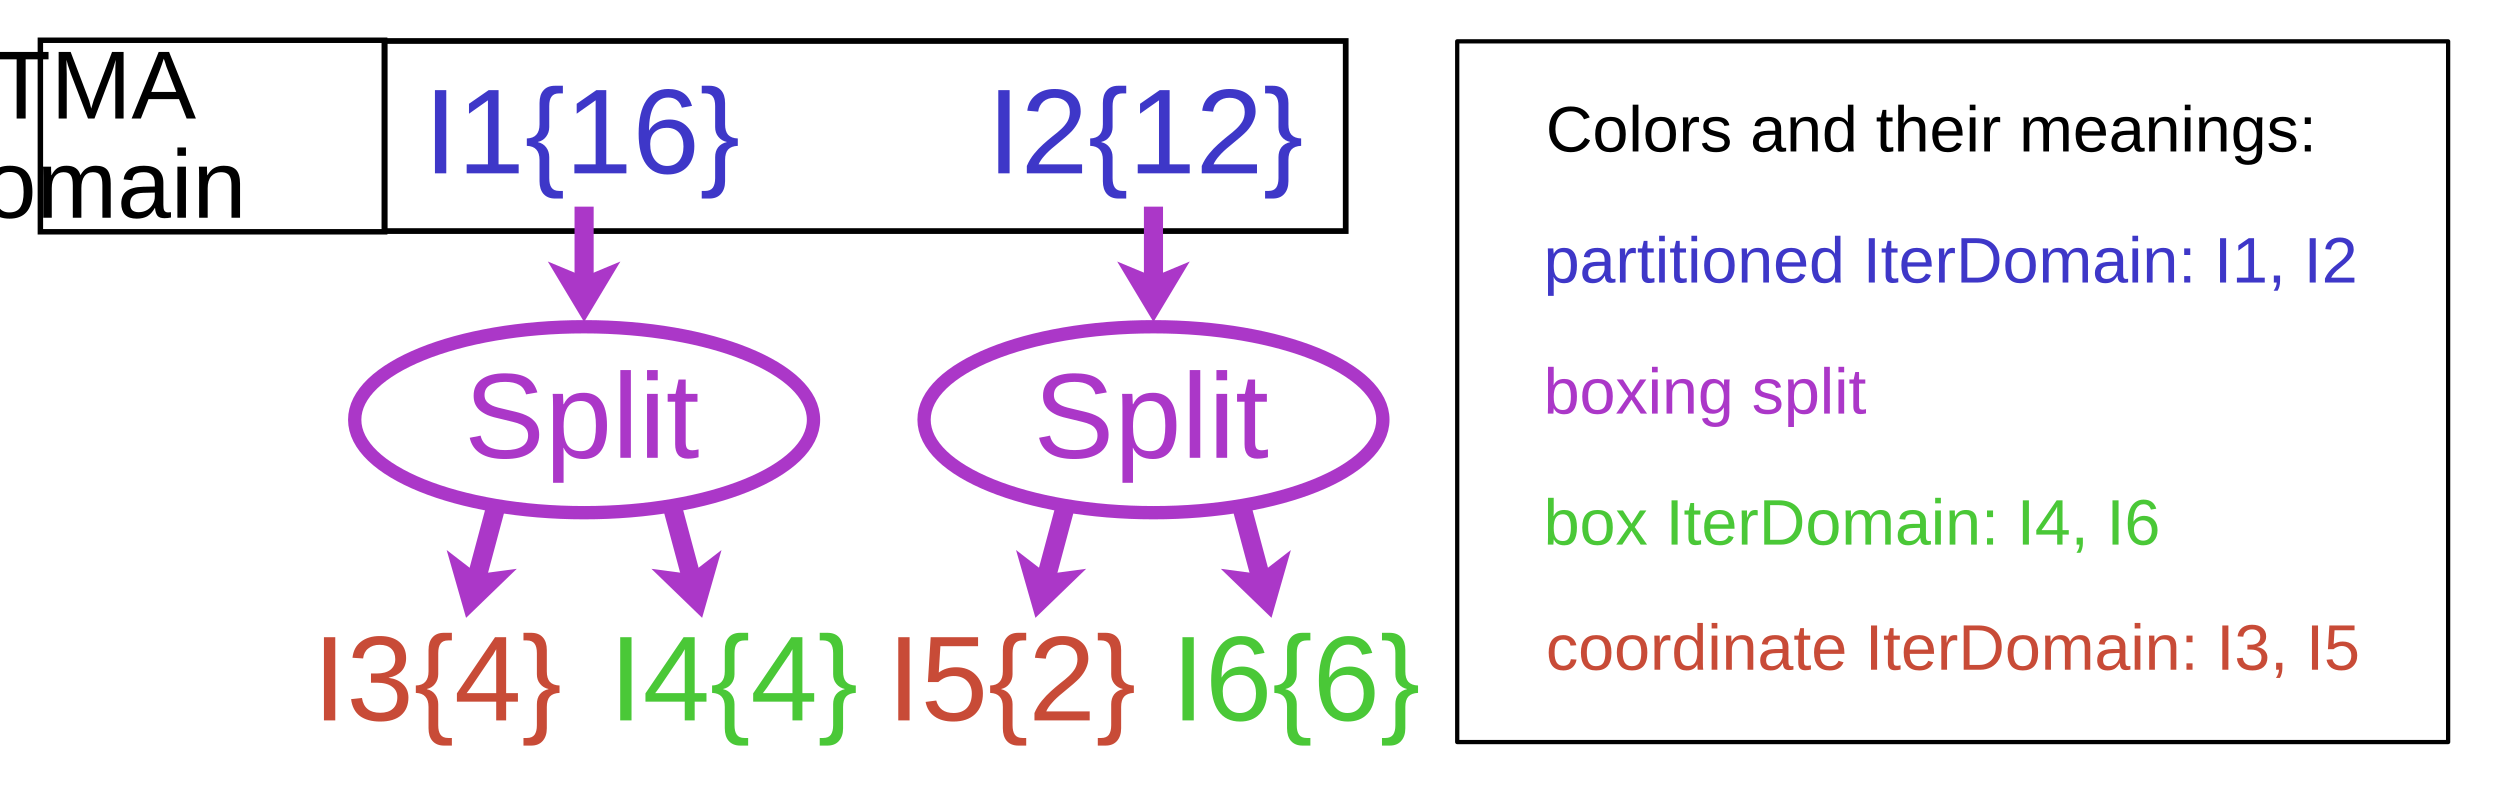
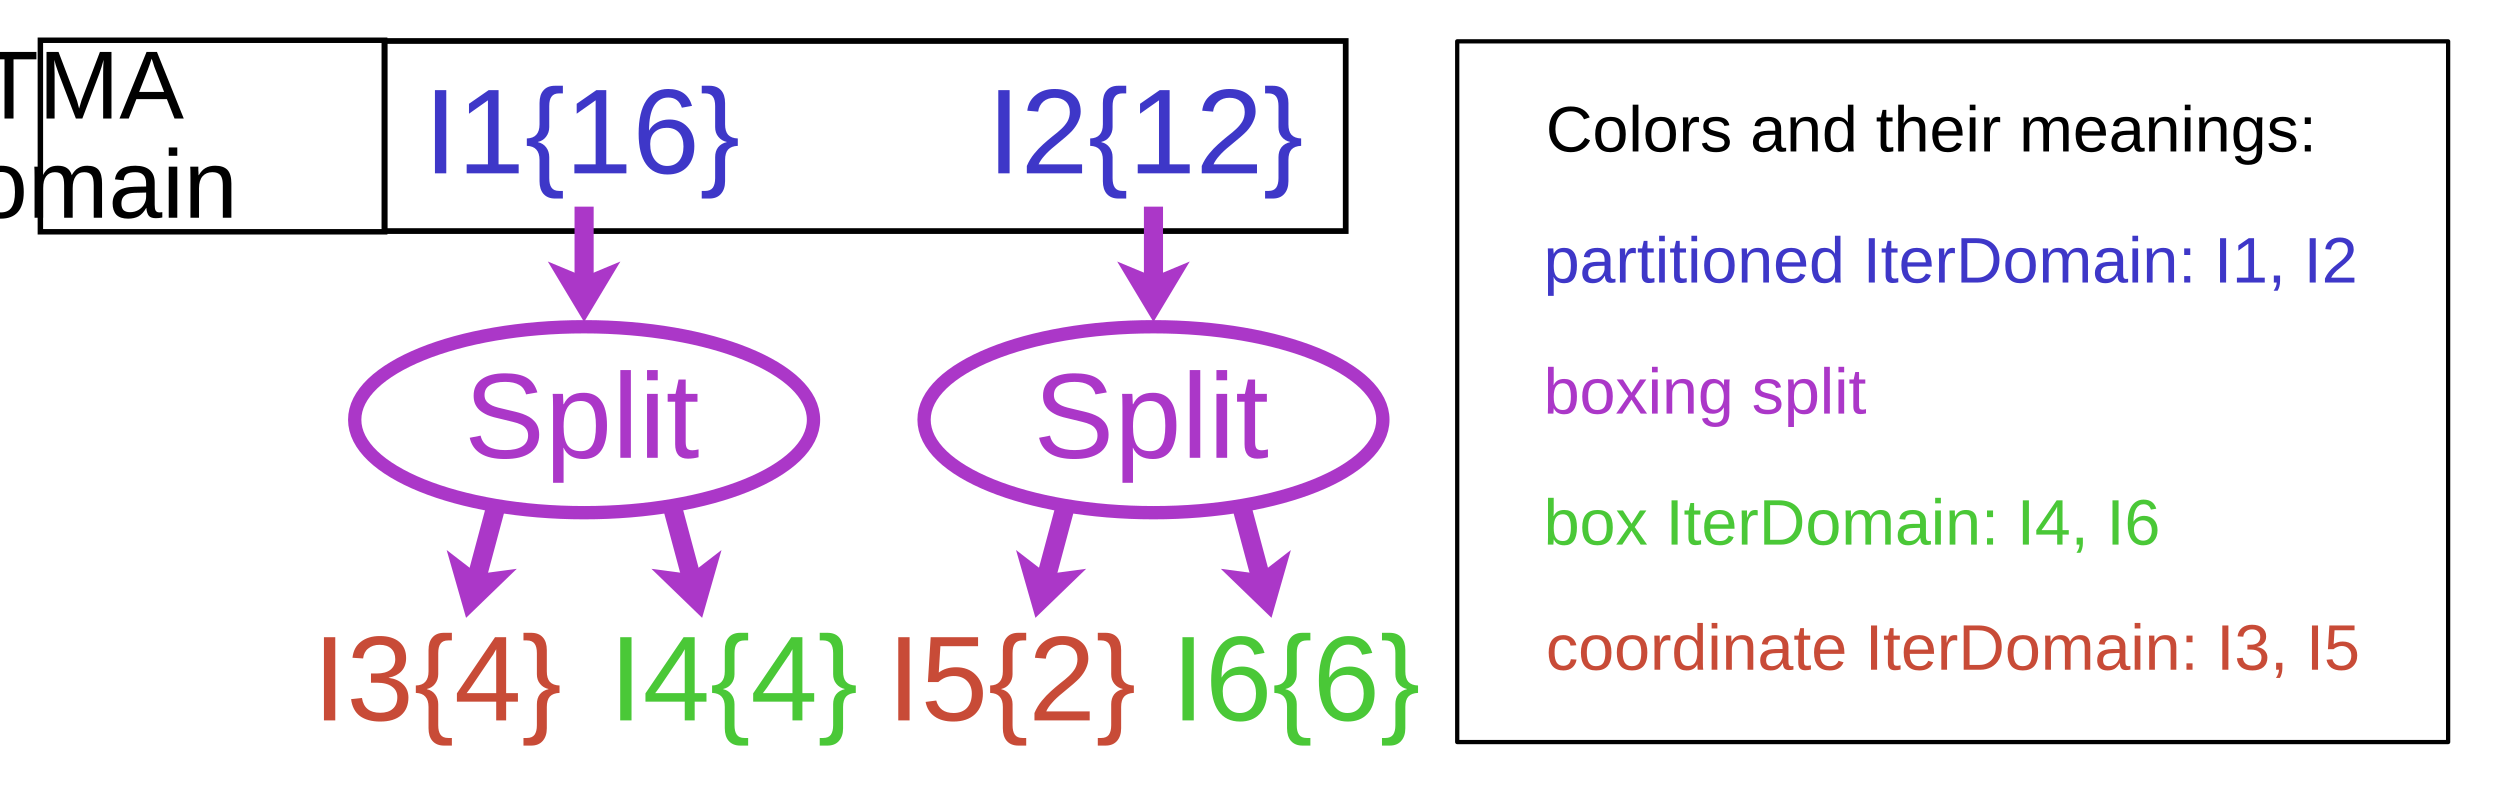
<svg xmlns="http://www.w3.org/2000/svg" width="169mm" height="53mm" viewBox="0 0 169 53" version="1.1" id="svg1" xml:space="preserve">
  <defs id="defs1" />
  <g id="layer1">
-     <text xml:space="preserve" style="font-style:normal;font-weight:normal;font-size:8.177px;line-height:1.25;font-family:sans-serif;fill:#000000;fill-opacity:1;stroke:none;stroke-width:0.204" x="28.654" y="11.72" id="text1-3-2">
+     <text xml:space="preserve" style="font-style:normal;font-weight:normal;font-size:8.177px;line-height:1.25;font-family:Arial;fill:#000000;fill-opacity:1;stroke:none;stroke-width:0.204" x="28.654" y="11.72" id="text1-3-2">
      <tspan id="tspan1-1-6" style="font-style:normal;font-variant:normal;font-weight:normal;font-stretch:normal;font-family:Arial;-inkscape-font-specification:Arial;fill:#3e37c8;fill-opacity:1;stroke-width:0.204" x="28.654" y="11.72">I1{16}</tspan>
    </text>
-     <text xml:space="preserve" style="font-style:normal;font-weight:normal;font-size:8.177px;line-height:1.25;font-family:sans-serif;fill:#000000;fill-opacity:1;stroke:none;stroke-width:0.204" x="21.147" y="48.699" id="text1-3-2-6">
+     <text xml:space="preserve" style="font-style:normal;font-weight:normal;font-size:8.177px;line-height:1.25;font-family:Arial;fill:#000000;fill-opacity:1;stroke:none;stroke-width:0.204" x="21.147" y="48.699" id="text1-3-2-6">
      <tspan id="tspan1-1-6-1" style="font-style:normal;font-variant:normal;font-weight:normal;font-stretch:normal;font-family:Arial;-inkscape-font-specification:Arial;fill:#c84b37;fill-opacity:1;stroke-width:0.204" x="21.147" y="48.699">I3{4}</tspan>
    </text>
-     <text xml:space="preserve" style="font-style:normal;font-weight:normal;font-size:8.177px;line-height:1.25;font-family:sans-serif;fill:#000000;fill-opacity:1;stroke:none;stroke-width:0.204" x="41.174" y="48.699" id="text1-3-2-6-6">
+     <text xml:space="preserve" style="font-style:normal;font-weight:normal;font-size:8.177px;line-height:1.25;font-family:Arial;fill:#000000;fill-opacity:1;stroke:none;stroke-width:0.204" x="41.174" y="48.699" id="text1-3-2-6-6">
      <tspan id="tspan1-1-6-1-5" style="font-style:normal;font-variant:normal;font-weight:normal;font-stretch:normal;font-family:Arial;-inkscape-font-specification:Arial;fill:#4ac837;fill-opacity:1;stroke-width:0.204" x="41.174" y="48.699">I4{4}</tspan>
    </text>
-     <text xml:space="preserve" style="font-style:normal;font-weight:normal;font-size:8.177px;line-height:1.25;font-family:sans-serif;fill:#000000;fill-opacity:1;stroke:none;stroke-width:0.204" x="59.974" y="48.699" id="text1-3-2-6-4">
+     <text xml:space="preserve" style="font-style:normal;font-weight:normal;font-size:8.177px;line-height:1.25;font-family:Arial;fill:#000000;fill-opacity:1;stroke:none;stroke-width:0.204" x="59.974" y="48.699" id="text1-3-2-6-4">
      <tspan id="tspan1-1-6-1-52" style="font-style:normal;font-variant:normal;font-weight:normal;font-stretch:normal;font-family:Arial;-inkscape-font-specification:Arial;fill:#c84b37;fill-opacity:1;stroke-width:0.204" x="59.974" y="48.699">I5{2}</tspan>
    </text>
-     <text xml:space="preserve" style="font-style:normal;font-weight:normal;font-size:8.177px;line-height:1.25;font-family:sans-serif;fill:#000000;fill-opacity:1;stroke:none;stroke-width:0.204" x="79.184" y="48.699" id="text1-3-2-6-4-4">
+     <text xml:space="preserve" style="font-style:normal;font-weight:normal;font-size:8.177px;line-height:1.25;font-family:Arial;fill:#000000;fill-opacity:1;stroke:none;stroke-width:0.204" x="79.184" y="48.699" id="text1-3-2-6-4-4">
      <tspan id="tspan1-1-6-1-52-3" style="font-style:normal;font-variant:normal;font-weight:normal;font-stretch:normal;font-family:Arial;-inkscape-font-specification:Arial;fill:#4ac837;fill-opacity:1;stroke-width:0.204" x="79.184" y="48.699">I6{6}</tspan>
    </text>
-     <text xml:space="preserve" style="font-style:normal;font-weight:normal;font-size:8.177px;line-height:1.25;font-family:sans-serif;fill:#000000;fill-opacity:1;stroke:none;stroke-width:0.204" x="66.735" y="11.72" id="text3-7-9">
+     <text xml:space="preserve" style="font-style:normal;font-weight:normal;font-size:8.177px;line-height:1.25;font-family:Arial;fill:#000000;fill-opacity:1;stroke:none;stroke-width:0.204" x="66.735" y="11.72" id="text3-7-9">
      <tspan id="tspan3-8-5" style="font-style:normal;font-variant:normal;font-weight:normal;font-stretch:normal;font-family:Arial;-inkscape-font-specification:Arial;fill:#3e37c8;fill-opacity:1;stroke-width:0.204" x="66.735" y="11.72">I2{12}</tspan>
    </text>
    <rect style="fill:none;stroke:#000000;stroke-width:0.387;stroke-dasharray:none" id="rect6-6-1" width="64.982" height="12.849" x="25.988" y="2.771" />
    <rect style="fill:none;stroke:#000000;stroke-width:0.369;stroke-dasharray:none" id="rect6-8-0-2" width="23.275" height="12.948" x="2.729" y="2.721" />
-     <text xml:space="preserve" style="font-style:normal;font-weight:normal;font-size:6.541px;line-height:1.25;font-family:sans-serif;fill:#000000;fill-opacity:1;stroke:none;stroke-width:0.204" x="25.147" y="6.465" id="text8-6-7">
+     <text xml:space="preserve" style="font-style:normal;font-weight:normal;font-size:6.541px;line-height:1.25;font-family:Arial;fill:#000000;fill-opacity:1;stroke:none;stroke-width:0.204" x="25.147" y="6.465" id="text8-6-7">
      <tspan id="tspan8-3-2" style="font-style:normal;font-variant:normal;font-weight:normal;font-stretch:normal;font-size:6.541px;font-family:Arial;-inkscape-font-specification:Arial;text-align:end;text-anchor:end;stroke-width:0.204" x="25.147" y="6.465" dy="1.545">TMA</tspan>
      <tspan style="font-style:normal;font-variant:normal;font-weight:normal;font-stretch:normal;font-size:6.541px;font-family:Arial;-inkscape-font-specification:Arial;text-align:end;text-anchor:end;stroke-width:0.204" x="25.147" y="14.718" id="tspan9-2-2" dy="0 0 0 -0.039">domain</tspan>
    </text>
    <g id="g9" transform="matrix(0.7725848,0,0,0.7725848,-6.780266,-2.311723)">
      <g id="g2" transform="translate(5.6063,-15.55637)">
        <path d="m 54.277,46.722 -3.175,-5.292 3.175,1.323 3.175,-1.323 z" id="path1-7-8" style="fill:#ab37c8;fill-opacity:1;stroke:none;stroke-width:0.265" />
        <rect style="fill:#ab37c8;fill-opacity:1;stroke:none;stroke-width:0.129" id="rect13-6-5" width="1.673" height="6.77" x="53.441" y="36.63" />
      </g>
      <g id="g6" transform="translate(2.116667,1.280543)">
        <g id="g2-2" transform="rotate(15,16.48764,25.27884)">
          <path d="m 54.277,46.722 -3.175,-5.292 3.175,1.323 3.175,-1.323 z" id="path1-7-8-3" style="fill:#ab37c8;fill-opacity:1;stroke:none;stroke-width:0.265" />
          <rect style="fill:#ab37c8;fill-opacity:1;stroke:none;stroke-width:0.129" id="rect13-6-5-7" width="1.673" height="6.77" x="53.441" y="36.63" />
        </g>
        <g id="g2-2-8" transform="rotate(-15,95.55672,-1.227558)">
          <path d="m 54.277,46.722 -3.175,-5.292 3.175,1.323 3.175,-1.323 z" id="path1-7-8-3-9" style="fill:#ab37c8;fill-opacity:1;stroke:none;stroke-width:0.265" />
          <rect style="fill:#ab37c8;fill-opacity:1;stroke:none;stroke-width:0.129" id="rect13-6-5-7-7" width="1.673" height="6.77" x="53.441" y="36.63" />
        </g>
      </g>
      <g id="g5">
-         <text xml:space="preserve" style="font-style:normal;font-weight:normal;font-size:10.583px;line-height:1.25;font-family:sans-serif;fill:#000000;fill-opacity:1;stroke:none;stroke-width:0.265" x="49.391" y="43.047" id="text19">
+         <text xml:space="preserve" style="font-style:normal;font-weight:normal;font-size:10.583px;line-height:1.25;font-family:Arial;fill:#000000;fill-opacity:1;stroke:none;stroke-width:0.265" x="49.391" y="43.047" id="text19">
          <tspan id="tspan19" style="font-style:normal;font-variant:normal;font-weight:normal;font-stretch:normal;font-family:Arial;-inkscape-font-specification:Arial;fill:#ab37c8;fill-opacity:1;stroke-width:0.265" x="49.391" y="43.047">Split</tspan>
        </text>
        <ellipse style="fill:none;fill-opacity:1;stroke:#ab37c8;stroke-width:1.165;stroke-dasharray:none;stroke-opacity:1" id="path19" cx="59.884" cy="39.717" rx="20.072" ry="8.135" />
      </g>
    </g>
    <g id="g10" transform="matrix(0.7725848,0,0,0.7725848,-20.68036,-2.311723)">
      <g id="g6-4" transform="translate(69.9274,1.280543)">
        <g id="g2-2-5" transform="rotate(15,16.48764,25.27884)">
          <path d="m 54.277,46.722 -3.175,-5.292 3.175,1.323 3.175,-1.323 z" id="path1-7-8-3-0" style="fill:#ab37c8;fill-opacity:1;stroke:none;stroke-width:0.265" />
          <rect style="fill:#ab37c8;fill-opacity:1;stroke:none;stroke-width:0.129" id="rect13-6-5-7-3" width="1.673" height="6.77" x="53.441" y="36.63" />
        </g>
        <g id="g2-2-8-6" transform="rotate(-15,95.55672,-1.227558)">
          <path d="m 54.277,46.722 -3.175,-5.292 3.175,1.323 3.175,-1.323 z" id="path1-7-8-3-9-1" style="fill:#ab37c8;fill-opacity:1;stroke:none;stroke-width:0.265" />
          <rect style="fill:#ab37c8;fill-opacity:1;stroke:none;stroke-width:0.129" id="rect13-6-5-7-7-0" width="1.673" height="6.77" x="53.441" y="36.63" />
        </g>
      </g>
      <g id="g2-9" transform="translate(73.41703,-15.55637)">
        <path d="m 54.277,46.722 -3.175,-5.292 3.175,1.323 3.175,-1.323 z" id="path1-7-8-36" style="fill:#ab37c8;fill-opacity:1;stroke:none;stroke-width:0.265" />
        <rect style="fill:#ab37c8;fill-opacity:1;stroke:none;stroke-width:0.129" id="rect13-6-5-0" width="1.673" height="6.77" x="53.441" y="36.63" />
      </g>
      <g id="g7">
-         <text xml:space="preserve" style="font-style:normal;font-weight:normal;font-size:10.583px;line-height:1.25;font-family:sans-serif;fill:#000000;fill-opacity:1;stroke:none;stroke-width:0.265" x="117.202" y="43.047" id="text19-2">
+         <text xml:space="preserve" style="font-style:normal;font-weight:normal;font-size:10.583px;line-height:1.25;font-family:Arial;fill:#000000;fill-opacity:1;stroke:none;stroke-width:0.265" x="117.202" y="43.047" id="text19-2">
          <tspan id="tspan19-61" style="font-style:normal;font-variant:normal;font-weight:normal;font-stretch:normal;font-family:Arial;-inkscape-font-specification:Arial;fill:#ab37c8;fill-opacity:1;stroke-width:0.265" x="117.202" y="43.047">Split</tspan>
        </text>
        <ellipse style="fill:none;fill-opacity:1;stroke:#ab37c8;stroke-width:1.165;stroke-dasharray:none;stroke-opacity:1" id="path19-8" cx="127.694" cy="39.717" rx="20.072" ry="8.135" />
      </g>
    </g>
    <g id="g12" transform="matrix(0.7725848,0,0,0.7725848,-13.73031,0.2245912)">
      <g id="g8" transform="translate(-12.60359,0.4082717)">
        <text xml:space="preserve" style="font-size:5.644px;fill:#3e37c8;fill-opacity:1;stroke-width:0.5;stroke-dasharray:none" x="165.449" y="24.021" id="text6">
          <tspan id="tspan6" style="font-style:normal;font-variant:normal;font-weight:normal;font-stretch:normal;font-size:5.644px;font-family:Arial;-inkscape-font-specification:Arial;stroke-width:0.5" x="165.449" y="24.021">partitioned IterDomain: I1, I2</tspan>
        </text>
        <text xml:space="preserve" style="font-size:5.644px;fill:#ab37c8;fill-opacity:1;stroke-width:0.5;stroke-dasharray:none" x="165.449" y="35.488" id="text6-8">
          <tspan id="tspan6-8" style="font-style:normal;font-variant:normal;font-weight:normal;font-stretch:normal;font-size:5.644px;font-family:Arial;-inkscape-font-specification:Arial;fill:#ab37c8;fill-opacity:1;stroke-width:0.5" x="165.449" y="35.488">boxing split</tspan>
        </text>
        <text xml:space="preserve" style="font-size:5.644px;fill:#4ac837;fill-opacity:1;stroke-width:0.5;stroke-dasharray:none" x="165.449" y="46.954" id="text6-9">
          <tspan id="tspan6-2" style="font-style:normal;font-variant:normal;font-weight:normal;font-stretch:normal;font-size:5.644px;font-family:Arial;-inkscape-font-specification:Arial;fill:#4ac837;fill-opacity:1;stroke-width:0.5" x="165.449" y="46.954">box IterDomain: I4, I6</tspan>
        </text>
        <text xml:space="preserve" style="font-size:5.644px;fill:#c84b37;fill-opacity:1;stroke-width:0.5;stroke-dasharray:none" x="165.65" y="57.903" id="text6-9-2">
          <tspan id="tspan6-2-6" style="font-style:normal;font-variant:normal;font-weight:normal;font-stretch:normal;font-size:5.644px;font-family:Arial;-inkscape-font-specification:Arial;fill:#c84b37;fill-opacity:1;stroke-width:0.5" x="165.65" y="57.903">coordinate IterDomain: I3, I5</tspan>
        </text>
        <text xml:space="preserve" style="font-size:5.644px;fill:#3e37c8;fill-opacity:1;stroke-width:0.5;stroke-dasharray:none" x="165.645" y="12.554" id="text6-2">
          <tspan id="tspan6-7" style="font-style:normal;font-variant:normal;font-weight:normal;font-stretch:normal;font-size:5.644px;font-family:Arial;-inkscape-font-specification:Arial;fill:#000000;fill-opacity:1;stroke-width:0.5" x="165.645" y="12.554">Colors and their meanings:</tspan>
        </text>
      </g>
      <rect style="fill:none;fill-opacity:1;stroke:#000000;stroke-width:0.373;stroke-linejoin:round;stroke-dasharray:none;stroke-opacity:1" id="rect7" width="86.703" height="61.31" x="145.276" y="3.327" />
    </g>
  </g>
</svg>
